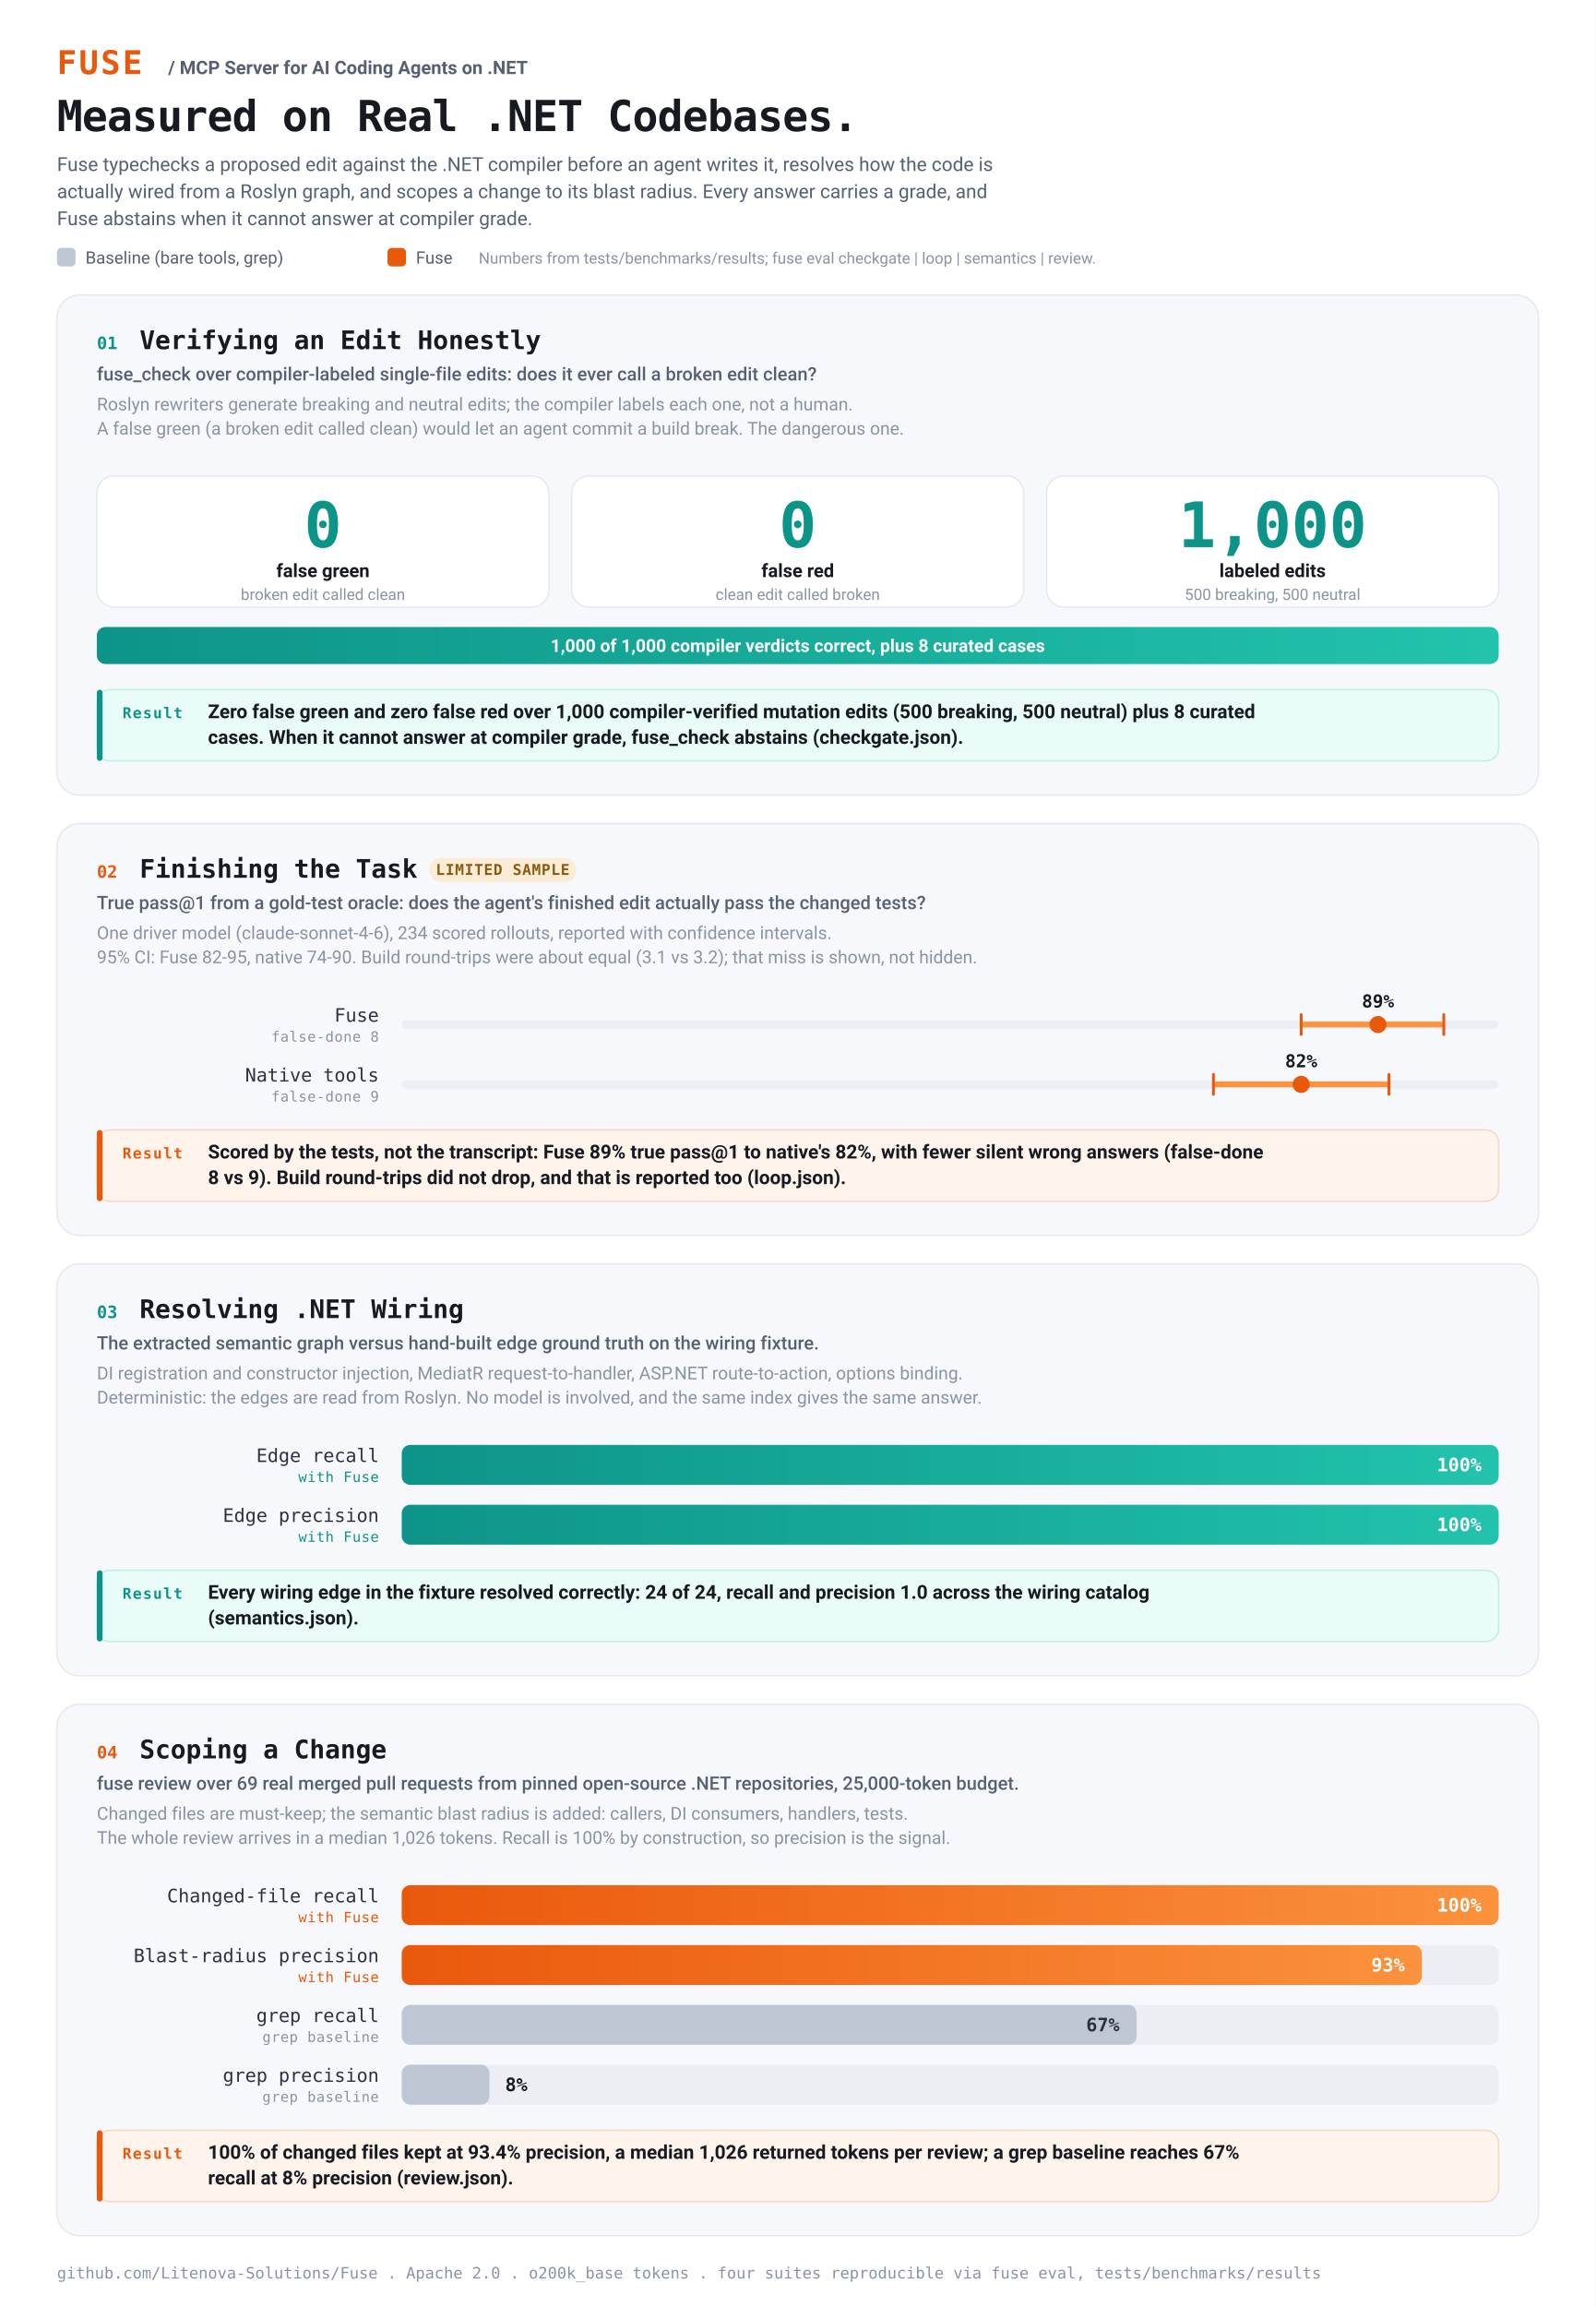
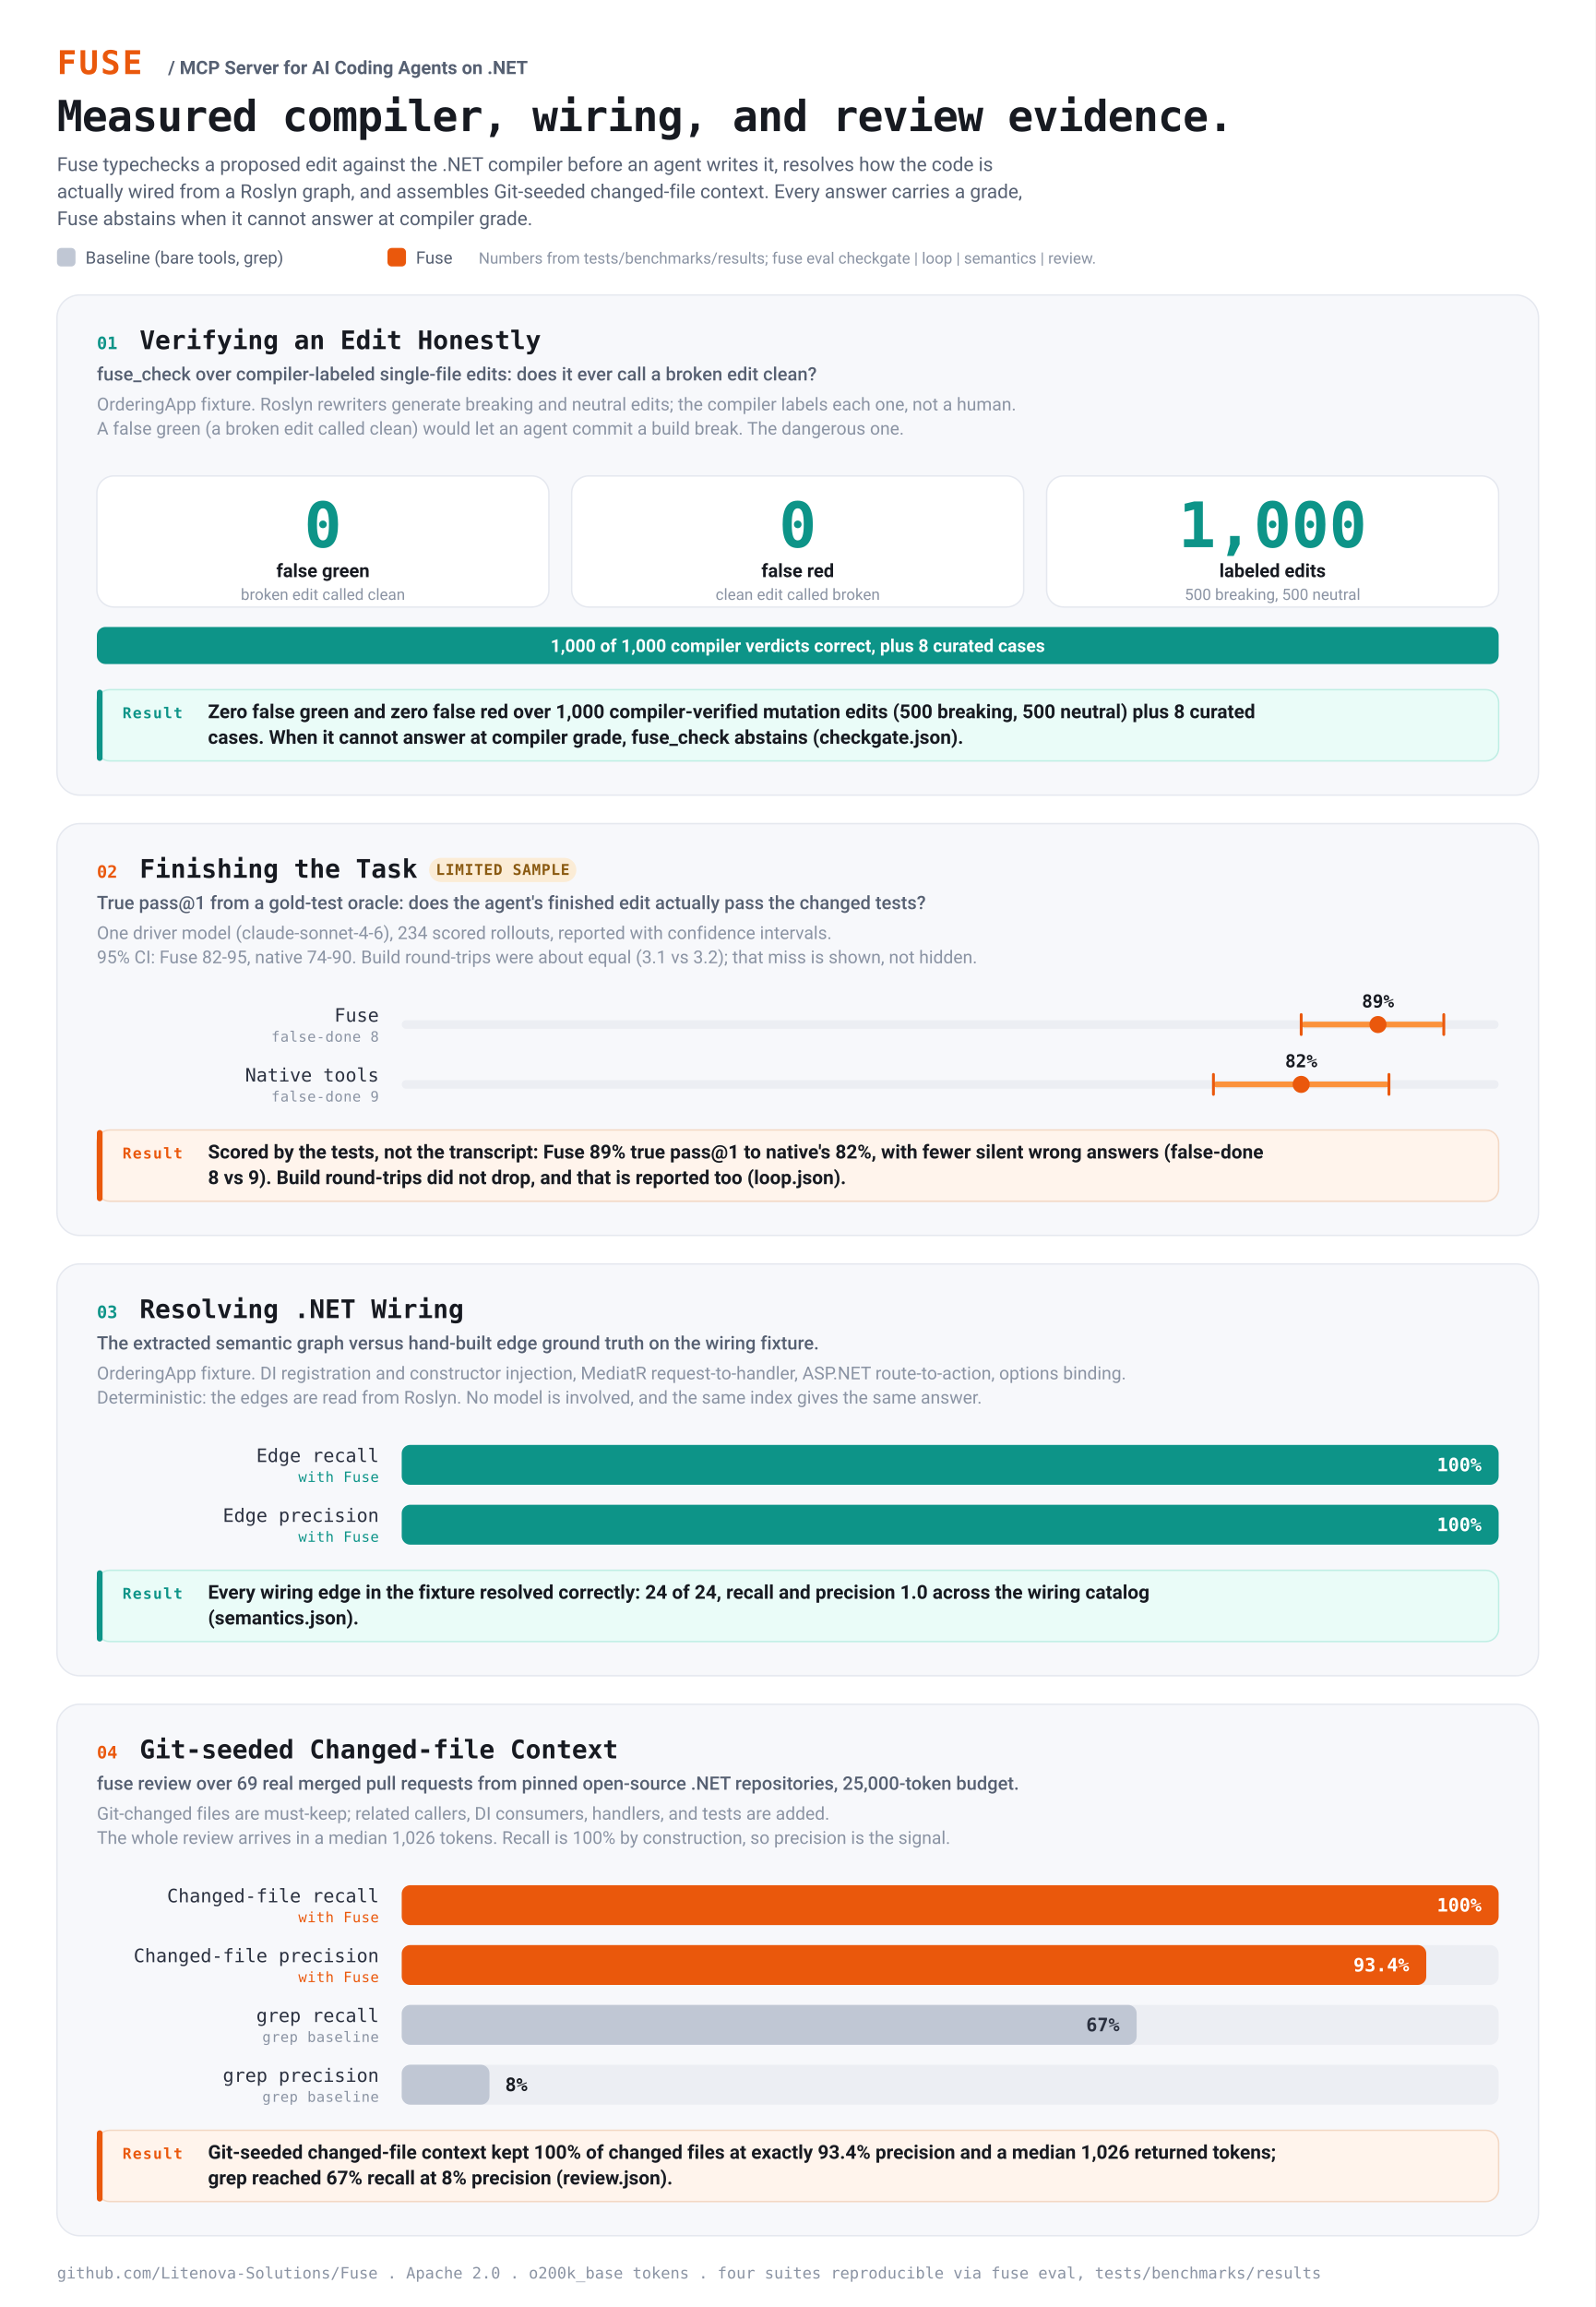
<svg xmlns="http://www.w3.org/2000/svg" width="1120" height="1619" viewBox="0 0 1120 1619" font-family="system-ui,-apple-system,'Segoe UI',Roboto,sans-serif">
  <rect x="0" y="0" width="1120" height="1619" fill="#ffffff" />
  <text x="40.0" y="52.0" font-family="ui-monospace,'Cascadia Code','SF Mono','JetBrains Mono',Consolas,monospace" font-size="23" fill="#ea580c" text-anchor="start" font-weight="800" letter-spacing="1.5">FUSE</text>
  <text x="118.0" y="52.0" font-family="system-ui,-apple-system,'Segoe UI',Roboto,sans-serif" font-size="13" fill="#566072" text-anchor="start" font-weight="600">/  MCP Server for AI Coding Agents on .NET</text>
-   <text x="40.0" y="92.0" font-family="ui-monospace,'Cascadia Code','SF Mono','JetBrains Mono',Consolas,monospace" font-size="30" fill="#171a21" text-anchor="start" font-weight="800" letter-spacing="-0.5">Measured on Real .NET Codebases.</text>
+   <text x="40.0" y="92.0" font-family="ui-monospace,'Cascadia Code','SF Mono','JetBrains Mono',Consolas,monospace" font-size="30" fill="#171a21" text-anchor="start" font-weight="800" letter-spacing="-0.5">Measured compiler, wiring, and review evidence.</text>
  <text x="40.0" y="120.0" font-family="system-ui,-apple-system,'Segoe UI',Roboto,sans-serif" font-size="13.5" fill="#566072" text-anchor="start" font-weight="400">Fuse typechecks a proposed edit against the .NET compiler before an agent writes it, resolves how the code is</text>
-   <text x="40.0" y="139.0" font-family="system-ui,-apple-system,'Segoe UI',Roboto,sans-serif" font-size="13.5" fill="#566072" text-anchor="start" font-weight="400">actually wired from a Roslyn graph, and scopes a change to its blast radius. Every answer carries a grade, and</text>
+   <text x="40.0" y="139.0" font-family="system-ui,-apple-system,'Segoe UI',Roboto,sans-serif" font-size="13.5" fill="#566072" text-anchor="start" font-weight="400">actually wired from a Roslyn graph, and assembles Git-seeded changed-file context. Every answer carries a grade,</text>
  <text x="40.0" y="158.0" font-family="system-ui,-apple-system,'Segoe UI',Roboto,sans-serif" font-size="13.5" fill="#566072" text-anchor="start" font-weight="400">Fuse abstains when it cannot answer at compiler grade.</text>
  <rect x="40.0" y="174.0" width="13.0" height="13.0" rx="3" fill="#c0c7d4" />
  <text x="60.0" y="185.0" font-family="system-ui,-apple-system,'Segoe UI',Roboto,sans-serif" font-size="12" fill="#566072" text-anchor="start" font-weight="400">Baseline (bare tools, grep)</text>
  <rect x="272.0" y="174.0" width="13.0" height="13.0" rx="3" fill="#ea580c" />
  <text x="292.0" y="185.0" font-family="system-ui,-apple-system,'Segoe UI',Roboto,sans-serif" font-size="12" fill="#566072" text-anchor="start" font-weight="400">Fuse</text>
  <text x="336.0" y="185.0" font-family="system-ui,-apple-system,'Segoe UI',Roboto,sans-serif" font-size="11" fill="#8a93a3" text-anchor="start" font-weight="400">Numbers from tests/benchmarks/results; fuse eval checkgate | loop | semantics | review.</text>
  <rect x="40.0" y="207.0" width="1040.0" height="351.0" rx="16" stroke="#e5e8ef" stroke-width="1" fill="#f7f8fb" />
  <text x="68.0" y="245.0" font-family="ui-monospace,'Cascadia Code','SF Mono','JetBrains Mono',Consolas,monospace" font-size="12" fill="#0d9488" text-anchor="start" font-weight="700">01</text>
  <text x="98.0" y="245.0" font-family="ui-monospace,'Cascadia Code','SF Mono','JetBrains Mono',Consolas,monospace" font-size="18" fill="#171a21" text-anchor="start" font-weight="700">Verifying an Edit Honestly</text>
  <text x="68.0" y="267.0" font-family="system-ui,-apple-system,'Segoe UI',Roboto,sans-serif" font-size="13" fill="#566072" text-anchor="start" font-weight="500">fuse_check over compiler-labeled single-file edits: does it ever call a broken edit clean?</text>
-   <text x="68.0" y="288.0" font-family="system-ui,-apple-system,'Segoe UI',Roboto,sans-serif" font-size="12.5" fill="#8a93a3" text-anchor="start" font-weight="400">Roslyn rewriters generate breaking and neutral edits; the compiler labels each one, not a human.</text>
+   <text x="68.0" y="288.0" font-family="system-ui,-apple-system,'Segoe UI',Roboto,sans-serif" font-size="12.5" fill="#8a93a3" text-anchor="start" font-weight="400">OrderingApp fixture. Roslyn rewriters generate breaking and neutral edits; the compiler labels each one, not a human.</text>
  <text x="68.0" y="305.0" font-family="system-ui,-apple-system,'Segoe UI',Roboto,sans-serif" font-size="12.5" fill="#8a93a3" text-anchor="start" font-weight="400">A false green (a broken edit called clean) would let an agent commit a build break. The dangerous one.</text>
  <rect x="68.0" y="334.0" width="317.3" height="92.0" rx="12" stroke="#e5e8ef" stroke-width="1" fill="#ffffff" />
  <text x="226.7" y="384.0" font-family="ui-monospace,'Cascadia Code','SF Mono','JetBrains Mono',Consolas,monospace" font-size="44" fill="#0d9488" text-anchor="middle" font-weight="800">0</text>
  <text x="226.7" y="405.0" font-family="system-ui,-apple-system,'Segoe UI',Roboto,sans-serif" font-size="13" fill="#171a21" text-anchor="middle" font-weight="700">false green</text>
  <text x="226.7" y="421.0" font-family="system-ui,-apple-system,'Segoe UI',Roboto,sans-serif" font-size="11" fill="#8a93a3" text-anchor="middle" font-weight="400">broken edit called clean</text>
  <rect x="401.3" y="334.0" width="317.3" height="92.0" rx="12" stroke="#e5e8ef" stroke-width="1" fill="#ffffff" />
  <text x="560.0" y="384.0" font-family="ui-monospace,'Cascadia Code','SF Mono','JetBrains Mono',Consolas,monospace" font-size="44" fill="#0d9488" text-anchor="middle" font-weight="800">0</text>
  <text x="560.0" y="405.0" font-family="system-ui,-apple-system,'Segoe UI',Roboto,sans-serif" font-size="13" fill="#171a21" text-anchor="middle" font-weight="700">false red</text>
  <text x="560.0" y="421.0" font-family="system-ui,-apple-system,'Segoe UI',Roboto,sans-serif" font-size="11" fill="#8a93a3" text-anchor="middle" font-weight="400">clean edit called broken</text>
  <rect x="734.7" y="334.0" width="317.3" height="92.0" rx="12" stroke="#e5e8ef" stroke-width="1" fill="#ffffff" />
  <text x="893.3" y="384.0" font-family="ui-monospace,'Cascadia Code','SF Mono','JetBrains Mono',Consolas,monospace" font-size="44" fill="#0d9488" text-anchor="middle" font-weight="800">1,000</text>
  <text x="893.3" y="405.0" font-family="system-ui,-apple-system,'Segoe UI',Roboto,sans-serif" font-size="13" fill="#171a21" text-anchor="middle" font-weight="700">labeled edits</text>
  <text x="893.3" y="421.0" font-family="system-ui,-apple-system,'Segoe UI',Roboto,sans-serif" font-size="11" fill="#8a93a3" text-anchor="middle" font-weight="400">500 breaking, 500 neutral</text>
  <rect x="68.0" y="440.0" width="984.0" height="26.0" rx="6" fill="#eceef3" />
-   <linearGradient id="g1" x1="0" y1="0" x2="1" y2="0">
-     <stop offset="0" stop-color="#0d9488" />
-     <stop offset="1" stop-color="#22c3ac" />
-   </linearGradient>
-   <rect x="68.0" y="440.0" width="984.0" height="26.0" rx="6" fill="url(#g1)" />
+   <rect x="68.0" y="440.0" width="984.0" height="26.0" rx="6" fill="#0d9488" />
  <text x="560.0" y="457.5" font-family="system-ui,-apple-system,'Segoe UI',Roboto,sans-serif" font-size="12.5" fill="#ffffff" text-anchor="middle" font-weight="700">1,000 of 1,000 compiler verdicts correct, plus 8 curated cases</text>
  <rect x="68.0" y="484.0" width="984.0" height="50.0" rx="9" stroke="#bfeee4" stroke-width="1" fill="#eafcf8" />
  <rect x="68.0" y="484.0" width="4.0" height="50.0" rx="2" fill="#0d9488" />
  <text x="86.0" y="504.0" font-family="ui-monospace,'Cascadia Code','SF Mono','JetBrains Mono',Consolas,monospace" font-size="10.5" fill="#0d9488" text-anchor="start" font-weight="700" letter-spacing="0.08em">Result</text>
  <text x="146.0" y="504.0" font-family="system-ui,-apple-system,'Segoe UI',Roboto,sans-serif" font-size="13.5" fill="#171a21" text-anchor="start" font-weight="600">Zero false green and zero false red over 1,000 compiler-verified mutation edits (500 breaking, 500 neutral) plus 8 curated</text>
  <text x="146.0" y="522.0" font-family="system-ui,-apple-system,'Segoe UI',Roboto,sans-serif" font-size="13.5" fill="#171a21" text-anchor="start" font-weight="600">cases. When it cannot answer at compiler grade, fuse_check abstains (checkgate.json).</text>
  <rect x="40.0" y="578.0" width="1040.0" height="289.0" rx="16" stroke="#e5e8ef" stroke-width="1" fill="#f7f8fb" />
  <text x="68.0" y="616.0" font-family="ui-monospace,'Cascadia Code','SF Mono','JetBrains Mono',Consolas,monospace" font-size="12" fill="#ea580c" text-anchor="start" font-weight="700">02</text>
  <text x="98.0" y="616.0" font-family="ui-monospace,'Cascadia Code','SF Mono','JetBrains Mono',Consolas,monospace" font-size="18" fill="#171a21" text-anchor="start" font-weight="700">Finishing the Task</text>
  <rect x="301.2" y="602.0" width="103.4" height="17.0" rx="8.5" fill="#fbecd6" />
  <text x="352.9" y="614.0" font-family="ui-monospace,'Cascadia Code','SF Mono','JetBrains Mono',Consolas,monospace" font-size="10.5" fill="#8a5a12" text-anchor="middle" font-weight="600" letter-spacing="0.04em">LIMITED SAMPLE</text>
  <text x="68.0" y="638.0" font-family="system-ui,-apple-system,'Segoe UI',Roboto,sans-serif" font-size="13" fill="#566072" text-anchor="start" font-weight="500">True pass@1 from a gold-test oracle: does the agent's finished edit actually pass the changed tests?</text>
  <text x="68.0" y="659.0" font-family="system-ui,-apple-system,'Segoe UI',Roboto,sans-serif" font-size="12.5" fill="#8a93a3" text-anchor="start" font-weight="400">One driver model (claude-sonnet-4-6), 234 scored rollouts, reported with confidence intervals.</text>
  <text x="68.0" y="676.0" font-family="system-ui,-apple-system,'Segoe UI',Roboto,sans-serif" font-size="12.5" fill="#8a93a3" text-anchor="start" font-weight="400">95% CI: Fuse 82-95, native 74-90. Build round-trips were about equal (3.1 vs 3.2); that miss is shown, not hidden.</text>
  <text x="266.0" y="717.0" font-family="ui-monospace,'Cascadia Code','SF Mono','JetBrains Mono',Consolas,monospace" font-size="13" fill="#2b3140" text-anchor="end" font-weight="500">Fuse</text>
  <text x="266.0" y="731.0" font-family="ui-monospace,'Cascadia Code','SF Mono','JetBrains Mono',Consolas,monospace" font-size="10" fill="#8a93a3" text-anchor="end" font-weight="400" letter-spacing="0.03em">false-done 8</text>
  <rect x="282.0" y="716.0" width="770.0" height="6.0" rx="3" fill="#eceef3" />
  <rect x="913.4" y="717.0" width="100.1" height="4.0" rx="2" fill="#fb923c" />
  <line x1="913.4" y1="712.0" x2="913.4" y2="726.0" stroke="#ea580c" stroke-width="2" stroke-linecap="round" />
  <line x1="1013.5" y1="712.0" x2="1013.5" y2="726.0" stroke="#ea580c" stroke-width="2" stroke-linecap="round" />
  <circle cx="967.3" cy="719.0" r="6" fill="#ea580c" />
  <text x="967.3" y="707.0" font-family="ui-monospace,'Cascadia Code','SF Mono','JetBrains Mono',Consolas,monospace" font-size="12.5" fill="#171a21" text-anchor="middle" font-weight="700">89%</text>
  <text x="266.0" y="759.0" font-family="ui-monospace,'Cascadia Code','SF Mono','JetBrains Mono',Consolas,monospace" font-size="13" fill="#2b3140" text-anchor="end" font-weight="500">Native tools</text>
  <text x="266.0" y="773.0" font-family="ui-monospace,'Cascadia Code','SF Mono','JetBrains Mono',Consolas,monospace" font-size="10" fill="#8a93a3" text-anchor="end" font-weight="400" letter-spacing="0.03em">false-done 9</text>
  <rect x="282.0" y="758.0" width="770.0" height="6.0" rx="3" fill="#eceef3" />
  <rect x="851.8" y="759.0" width="123.2" height="4.0" rx="2" fill="#fb923c" />
  <line x1="851.8" y1="754.0" x2="851.8" y2="768.0" stroke="#ea580c" stroke-width="2" stroke-linecap="round" />
  <line x1="975.0" y1="754.0" x2="975.0" y2="768.0" stroke="#ea580c" stroke-width="2" stroke-linecap="round" />
  <circle cx="913.4" cy="761.0" r="6" fill="#ea580c" />
  <text x="913.4" y="749.0" font-family="ui-monospace,'Cascadia Code','SF Mono','JetBrains Mono',Consolas,monospace" font-size="12.5" fill="#171a21" text-anchor="middle" font-weight="700">82%</text>
  <rect x="68.0" y="793.0" width="984.0" height="50.0" rx="9" stroke="#f3d8c4" stroke-width="1" fill="#fff4ec" />
  <rect x="68.0" y="793.0" width="4.0" height="50.0" rx="2" fill="#ea580c" />
  <text x="86.0" y="813.0" font-family="ui-monospace,'Cascadia Code','SF Mono','JetBrains Mono',Consolas,monospace" font-size="10.5" fill="#ea580c" text-anchor="start" font-weight="700" letter-spacing="0.08em">Result</text>
  <text x="146.0" y="813.0" font-family="system-ui,-apple-system,'Segoe UI',Roboto,sans-serif" font-size="13.5" fill="#171a21" text-anchor="start" font-weight="600">Scored by the tests, not the transcript: Fuse 89% true pass@1 to native's 82%, with fewer silent wrong answers (false-done</text>
  <text x="146.0" y="831.0" font-family="system-ui,-apple-system,'Segoe UI',Roboto,sans-serif" font-size="13.5" fill="#171a21" text-anchor="start" font-weight="600">8 vs 9). Build round-trips did not drop, and that is reported too (loop.json).</text>
  <rect x="40.0" y="887.0" width="1040.0" height="289.0" rx="16" stroke="#e5e8ef" stroke-width="1" fill="#f7f8fb" />
  <text x="68.0" y="925.0" font-family="ui-monospace,'Cascadia Code','SF Mono','JetBrains Mono',Consolas,monospace" font-size="12" fill="#0d9488" text-anchor="start" font-weight="700">03</text>
  <text x="98.0" y="925.0" font-family="ui-monospace,'Cascadia Code','SF Mono','JetBrains Mono',Consolas,monospace" font-size="18" fill="#171a21" text-anchor="start" font-weight="700">Resolving .NET Wiring</text>
  <text x="68.0" y="947.0" font-family="system-ui,-apple-system,'Segoe UI',Roboto,sans-serif" font-size="13" fill="#566072" text-anchor="start" font-weight="500">The extracted semantic graph versus hand-built edge ground truth on the wiring fixture.</text>
-   <text x="68.0" y="968.0" font-family="system-ui,-apple-system,'Segoe UI',Roboto,sans-serif" font-size="12.5" fill="#8a93a3" text-anchor="start" font-weight="400">DI registration and constructor injection, MediatR request-to-handler, ASP.NET route-to-action, options binding.</text>
+   <text x="68.0" y="968.0" font-family="system-ui,-apple-system,'Segoe UI',Roboto,sans-serif" font-size="12.5" fill="#8a93a3" text-anchor="start" font-weight="400">OrderingApp fixture. DI registration and constructor injection, MediatR request-to-handler, ASP.NET route-to-action, options binding.</text>
  <text x="68.0" y="985.0" font-family="system-ui,-apple-system,'Segoe UI',Roboto,sans-serif" font-size="12.5" fill="#8a93a3" text-anchor="start" font-weight="400">Deterministic: the edges are read from Roslyn. No model is involved, and the same index gives the same answer.</text>
  <text x="266.0" y="1026.0" font-family="ui-monospace,'Cascadia Code','SF Mono','JetBrains Mono',Consolas,monospace" font-size="13" fill="#2b3140" text-anchor="end" font-weight="500">Edge recall</text>
  <text x="266.0" y="1040.0" font-family="ui-monospace,'Cascadia Code','SF Mono','JetBrains Mono',Consolas,monospace" font-size="10" fill="#0d9488" text-anchor="end" font-weight="400" letter-spacing="0.03em">with Fuse</text>
  <rect x="282.0" y="1014.0" width="770.0" height="28.0" rx="6" fill="#eceef3" />
-   <linearGradient id="g2" x1="0" y1="0" x2="1" y2="0">
-     <stop offset="0" stop-color="#0d9488" />
-     <stop offset="1" stop-color="#22c3ac" />
-   </linearGradient>
-   <rect x="282.0" y="1014.0" width="770.0" height="28.0" rx="6" fill="url(#g2)" />
+   <rect x="282.0" y="1014.0" width="770.0" height="28.0" rx="6" fill="#0d9488" />
  <text x="1040.0" y="1032.5" font-family="ui-monospace,'Cascadia Code','SF Mono','JetBrains Mono',Consolas,monospace" font-size="13" fill="#ffffff" text-anchor="end" font-weight="700">100%</text>
  <text x="266.0" y="1068.0" font-family="ui-monospace,'Cascadia Code','SF Mono','JetBrains Mono',Consolas,monospace" font-size="13" fill="#2b3140" text-anchor="end" font-weight="500">Edge precision</text>
  <text x="266.0" y="1082.0" font-family="ui-monospace,'Cascadia Code','SF Mono','JetBrains Mono',Consolas,monospace" font-size="10" fill="#0d9488" text-anchor="end" font-weight="400" letter-spacing="0.03em">with Fuse</text>
  <rect x="282.0" y="1056.0" width="770.0" height="28.0" rx="6" fill="#eceef3" />
-   <linearGradient id="g3" x1="0" y1="0" x2="1" y2="0">
-     <stop offset="0" stop-color="#0d9488" />
-     <stop offset="1" stop-color="#22c3ac" />
-   </linearGradient>
-   <rect x="282.0" y="1056.0" width="770.0" height="28.0" rx="6" fill="url(#g3)" />
+   <rect x="282.0" y="1056.0" width="770.0" height="28.0" rx="6" fill="#0d9488" />
  <text x="1040.0" y="1074.5" font-family="ui-monospace,'Cascadia Code','SF Mono','JetBrains Mono',Consolas,monospace" font-size="13" fill="#ffffff" text-anchor="end" font-weight="700">100%</text>
  <rect x="68.0" y="1102.0" width="984.0" height="50.0" rx="9" stroke="#bfeee4" stroke-width="1" fill="#eafcf8" />
  <rect x="68.0" y="1102.0" width="4.0" height="50.0" rx="2" fill="#0d9488" />
  <text x="86.0" y="1122.0" font-family="ui-monospace,'Cascadia Code','SF Mono','JetBrains Mono',Consolas,monospace" font-size="10.5" fill="#0d9488" text-anchor="start" font-weight="700" letter-spacing="0.08em">Result</text>
  <text x="146.0" y="1122.0" font-family="system-ui,-apple-system,'Segoe UI',Roboto,sans-serif" font-size="13.5" fill="#171a21" text-anchor="start" font-weight="600">Every wiring edge in the fixture resolved correctly: 24 of 24, recall and precision 1.0 across the wiring catalog</text>
  <text x="146.0" y="1140.0" font-family="system-ui,-apple-system,'Segoe UI',Roboto,sans-serif" font-size="13.5" fill="#171a21" text-anchor="start" font-weight="600">(semantics.json).</text>
  <rect x="40.0" y="1196.0" width="1040.0" height="373.0" rx="16" stroke="#e5e8ef" stroke-width="1" fill="#f7f8fb" />
  <text x="68.0" y="1234.0" font-family="ui-monospace,'Cascadia Code','SF Mono','JetBrains Mono',Consolas,monospace" font-size="12" fill="#ea580c" text-anchor="start" font-weight="700">04</text>
-   <text x="98.0" y="1234.0" font-family="ui-monospace,'Cascadia Code','SF Mono','JetBrains Mono',Consolas,monospace" font-size="18" fill="#171a21" text-anchor="start" font-weight="700">Scoping a Change</text>
+   <text x="98.0" y="1234.0" font-family="ui-monospace,'Cascadia Code','SF Mono','JetBrains Mono',Consolas,monospace" font-size="18" fill="#171a21" text-anchor="start" font-weight="700">Git-seeded Changed-file Context</text>
  <text x="68.0" y="1256.0" font-family="system-ui,-apple-system,'Segoe UI',Roboto,sans-serif" font-size="13" fill="#566072" text-anchor="start" font-weight="500">fuse review over 69 real merged pull requests from pinned open-source .NET repositories, 25,000-token budget.</text>
-   <text x="68.0" y="1277.0" font-family="system-ui,-apple-system,'Segoe UI',Roboto,sans-serif" font-size="12.5" fill="#8a93a3" text-anchor="start" font-weight="400">Changed files are must-keep; the semantic blast radius is added: callers, DI consumers, handlers, tests.</text>
+   <text x="68.0" y="1277.0" font-family="system-ui,-apple-system,'Segoe UI',Roboto,sans-serif" font-size="12.5" fill="#8a93a3" text-anchor="start" font-weight="400">Git-changed files are must-keep; related callers, DI consumers, handlers, and tests are added.</text>
  <text x="68.0" y="1294.0" font-family="system-ui,-apple-system,'Segoe UI',Roboto,sans-serif" font-size="12.5" fill="#8a93a3" text-anchor="start" font-weight="400">The whole review arrives in a median 1,026 tokens. Recall is 100% by construction, so precision is the signal.</text>
  <text x="266.0" y="1335.0" font-family="ui-monospace,'Cascadia Code','SF Mono','JetBrains Mono',Consolas,monospace" font-size="13" fill="#2b3140" text-anchor="end" font-weight="500">Changed-file recall</text>
  <text x="266.0" y="1349.0" font-family="ui-monospace,'Cascadia Code','SF Mono','JetBrains Mono',Consolas,monospace" font-size="10" fill="#ea580c" text-anchor="end" font-weight="400" letter-spacing="0.03em">with Fuse</text>
  <rect x="282.0" y="1323.0" width="770.0" height="28.0" rx="6" fill="#eceef3" />
-   <linearGradient id="g4" x1="0" y1="0" x2="1" y2="0">
-     <stop offset="0" stop-color="#ea580c" />
-     <stop offset="1" stop-color="#fb923c" />
-   </linearGradient>
-   <rect x="282.0" y="1323.0" width="770.0" height="28.0" rx="6" fill="url(#g4)" />
+   <rect x="282.0" y="1323.0" width="770.0" height="28.0" rx="6" fill="#ea580c" />
  <text x="1040.0" y="1341.5" font-family="ui-monospace,'Cascadia Code','SF Mono','JetBrains Mono',Consolas,monospace" font-size="13" fill="#ffffff" text-anchor="end" font-weight="700">100%</text>
-   <text x="266.0" y="1377.0" font-family="ui-monospace,'Cascadia Code','SF Mono','JetBrains Mono',Consolas,monospace" font-size="13" fill="#2b3140" text-anchor="end" font-weight="500">Blast-radius precision</text>
+   <text x="266.0" y="1377.0" font-family="ui-monospace,'Cascadia Code','SF Mono','JetBrains Mono',Consolas,monospace" font-size="13" fill="#2b3140" text-anchor="end" font-weight="500">Changed-file precision</text>
  <text x="266.0" y="1391.0" font-family="ui-monospace,'Cascadia Code','SF Mono','JetBrains Mono',Consolas,monospace" font-size="10" fill="#ea580c" text-anchor="end" font-weight="400" letter-spacing="0.03em">with Fuse</text>
  <rect x="282.0" y="1365.0" width="770.0" height="28.0" rx="6" fill="#eceef3" />
-   <linearGradient id="g5" x1="0" y1="0" x2="1" y2="0">
-     <stop offset="0" stop-color="#ea580c" />
-     <stop offset="1" stop-color="#fb923c" />
-   </linearGradient>
-   <rect x="282.0" y="1365.0" width="716.1" height="28.0" rx="6" fill="url(#g5)" />
-   <text x="986.1" y="1383.5" font-family="ui-monospace,'Cascadia Code','SF Mono','JetBrains Mono',Consolas,monospace" font-size="13" fill="#ffffff" text-anchor="end" font-weight="700">93%</text>
+   <rect x="282.0" y="1365.0" width="719.2" height="28.0" rx="6" fill="#ea580c" />
+   <text x="989.2" y="1383.5" font-family="ui-monospace,'Cascadia Code','SF Mono','JetBrains Mono',Consolas,monospace" font-size="13" fill="#ffffff" text-anchor="end" font-weight="700">93.4%</text>
  <text x="266.0" y="1419.0" font-family="ui-monospace,'Cascadia Code','SF Mono','JetBrains Mono',Consolas,monospace" font-size="13" fill="#2b3140" text-anchor="end" font-weight="500">grep recall</text>
  <text x="266.0" y="1433.0" font-family="ui-monospace,'Cascadia Code','SF Mono','JetBrains Mono',Consolas,monospace" font-size="10" fill="#8a93a3" text-anchor="end" font-weight="400" letter-spacing="0.03em">grep baseline</text>
  <rect x="282.0" y="1407.0" width="770.0" height="28.0" rx="6" fill="#eceef3" />
  <rect x="282.0" y="1407.0" width="515.9" height="28.0" rx="6" fill="#c0c7d4" />
  <text x="785.9" y="1425.5" font-family="ui-monospace,'Cascadia Code','SF Mono','JetBrains Mono',Consolas,monospace" font-size="13" fill="#2b3140" text-anchor="end" font-weight="700">67%</text>
  <text x="266.0" y="1461.0" font-family="ui-monospace,'Cascadia Code','SF Mono','JetBrains Mono',Consolas,monospace" font-size="13" fill="#2b3140" text-anchor="end" font-weight="500">grep precision</text>
  <text x="266.0" y="1475.0" font-family="ui-monospace,'Cascadia Code','SF Mono','JetBrains Mono',Consolas,monospace" font-size="10" fill="#8a93a3" text-anchor="end" font-weight="400" letter-spacing="0.03em">grep baseline</text>
  <rect x="282.0" y="1449.0" width="770.0" height="28.0" rx="6" fill="#eceef3" />
  <rect x="282.0" y="1449.0" width="61.6" height="28.0" rx="6" fill="#c0c7d4" />
  <text x="354.6" y="1467.5" font-family="ui-monospace,'Cascadia Code','SF Mono','JetBrains Mono',Consolas,monospace" font-size="13" fill="#171a21" text-anchor="start" font-weight="700">8%</text>
  <rect x="68.0" y="1495.0" width="984.0" height="50.0" rx="9" stroke="#f3d8c4" stroke-width="1" fill="#fff4ec" />
  <rect x="68.0" y="1495.0" width="4.0" height="50.0" rx="2" fill="#ea580c" />
  <text x="86.0" y="1515.0" font-family="ui-monospace,'Cascadia Code','SF Mono','JetBrains Mono',Consolas,monospace" font-size="10.5" fill="#ea580c" text-anchor="start" font-weight="700" letter-spacing="0.08em">Result</text>
-   <text x="146.0" y="1515.0" font-family="system-ui,-apple-system,'Segoe UI',Roboto,sans-serif" font-size="13.5" fill="#171a21" text-anchor="start" font-weight="600">100% of changed files kept at 93.4% precision, a median 1,026 returned tokens per review; a grep baseline reaches 67%</text>
-   <text x="146.0" y="1533.0" font-family="system-ui,-apple-system,'Segoe UI',Roboto,sans-serif" font-size="13.5" fill="#171a21" text-anchor="start" font-weight="600">recall at 8% precision (review.json).</text>
+   <text x="146.0" y="1515.0" font-family="system-ui,-apple-system,'Segoe UI',Roboto,sans-serif" font-size="13.5" fill="#171a21" text-anchor="start" font-weight="600">Git-seeded changed-file context kept 100% of changed files at exactly 93.4% precision and a median 1,026 returned tokens;</text>
+   <text x="146.0" y="1533.0" font-family="system-ui,-apple-system,'Segoe UI',Roboto,sans-serif" font-size="13.5" fill="#171a21" text-anchor="start" font-weight="600">grep reached 67% recall at 8% precision (review.json).</text>
  <text x="40" y="1599" font-family="ui-monospace,'Cascadia Code','SF Mono','JetBrains Mono',Consolas,monospace" font-size="11" fill="#8a93a3">github.com/Litenova-Solutions/Fuse  .  Apache 2.0  .  o200k_base tokens  .  four suites reproducible via fuse eval, tests/benchmarks/results</text>
</svg>
